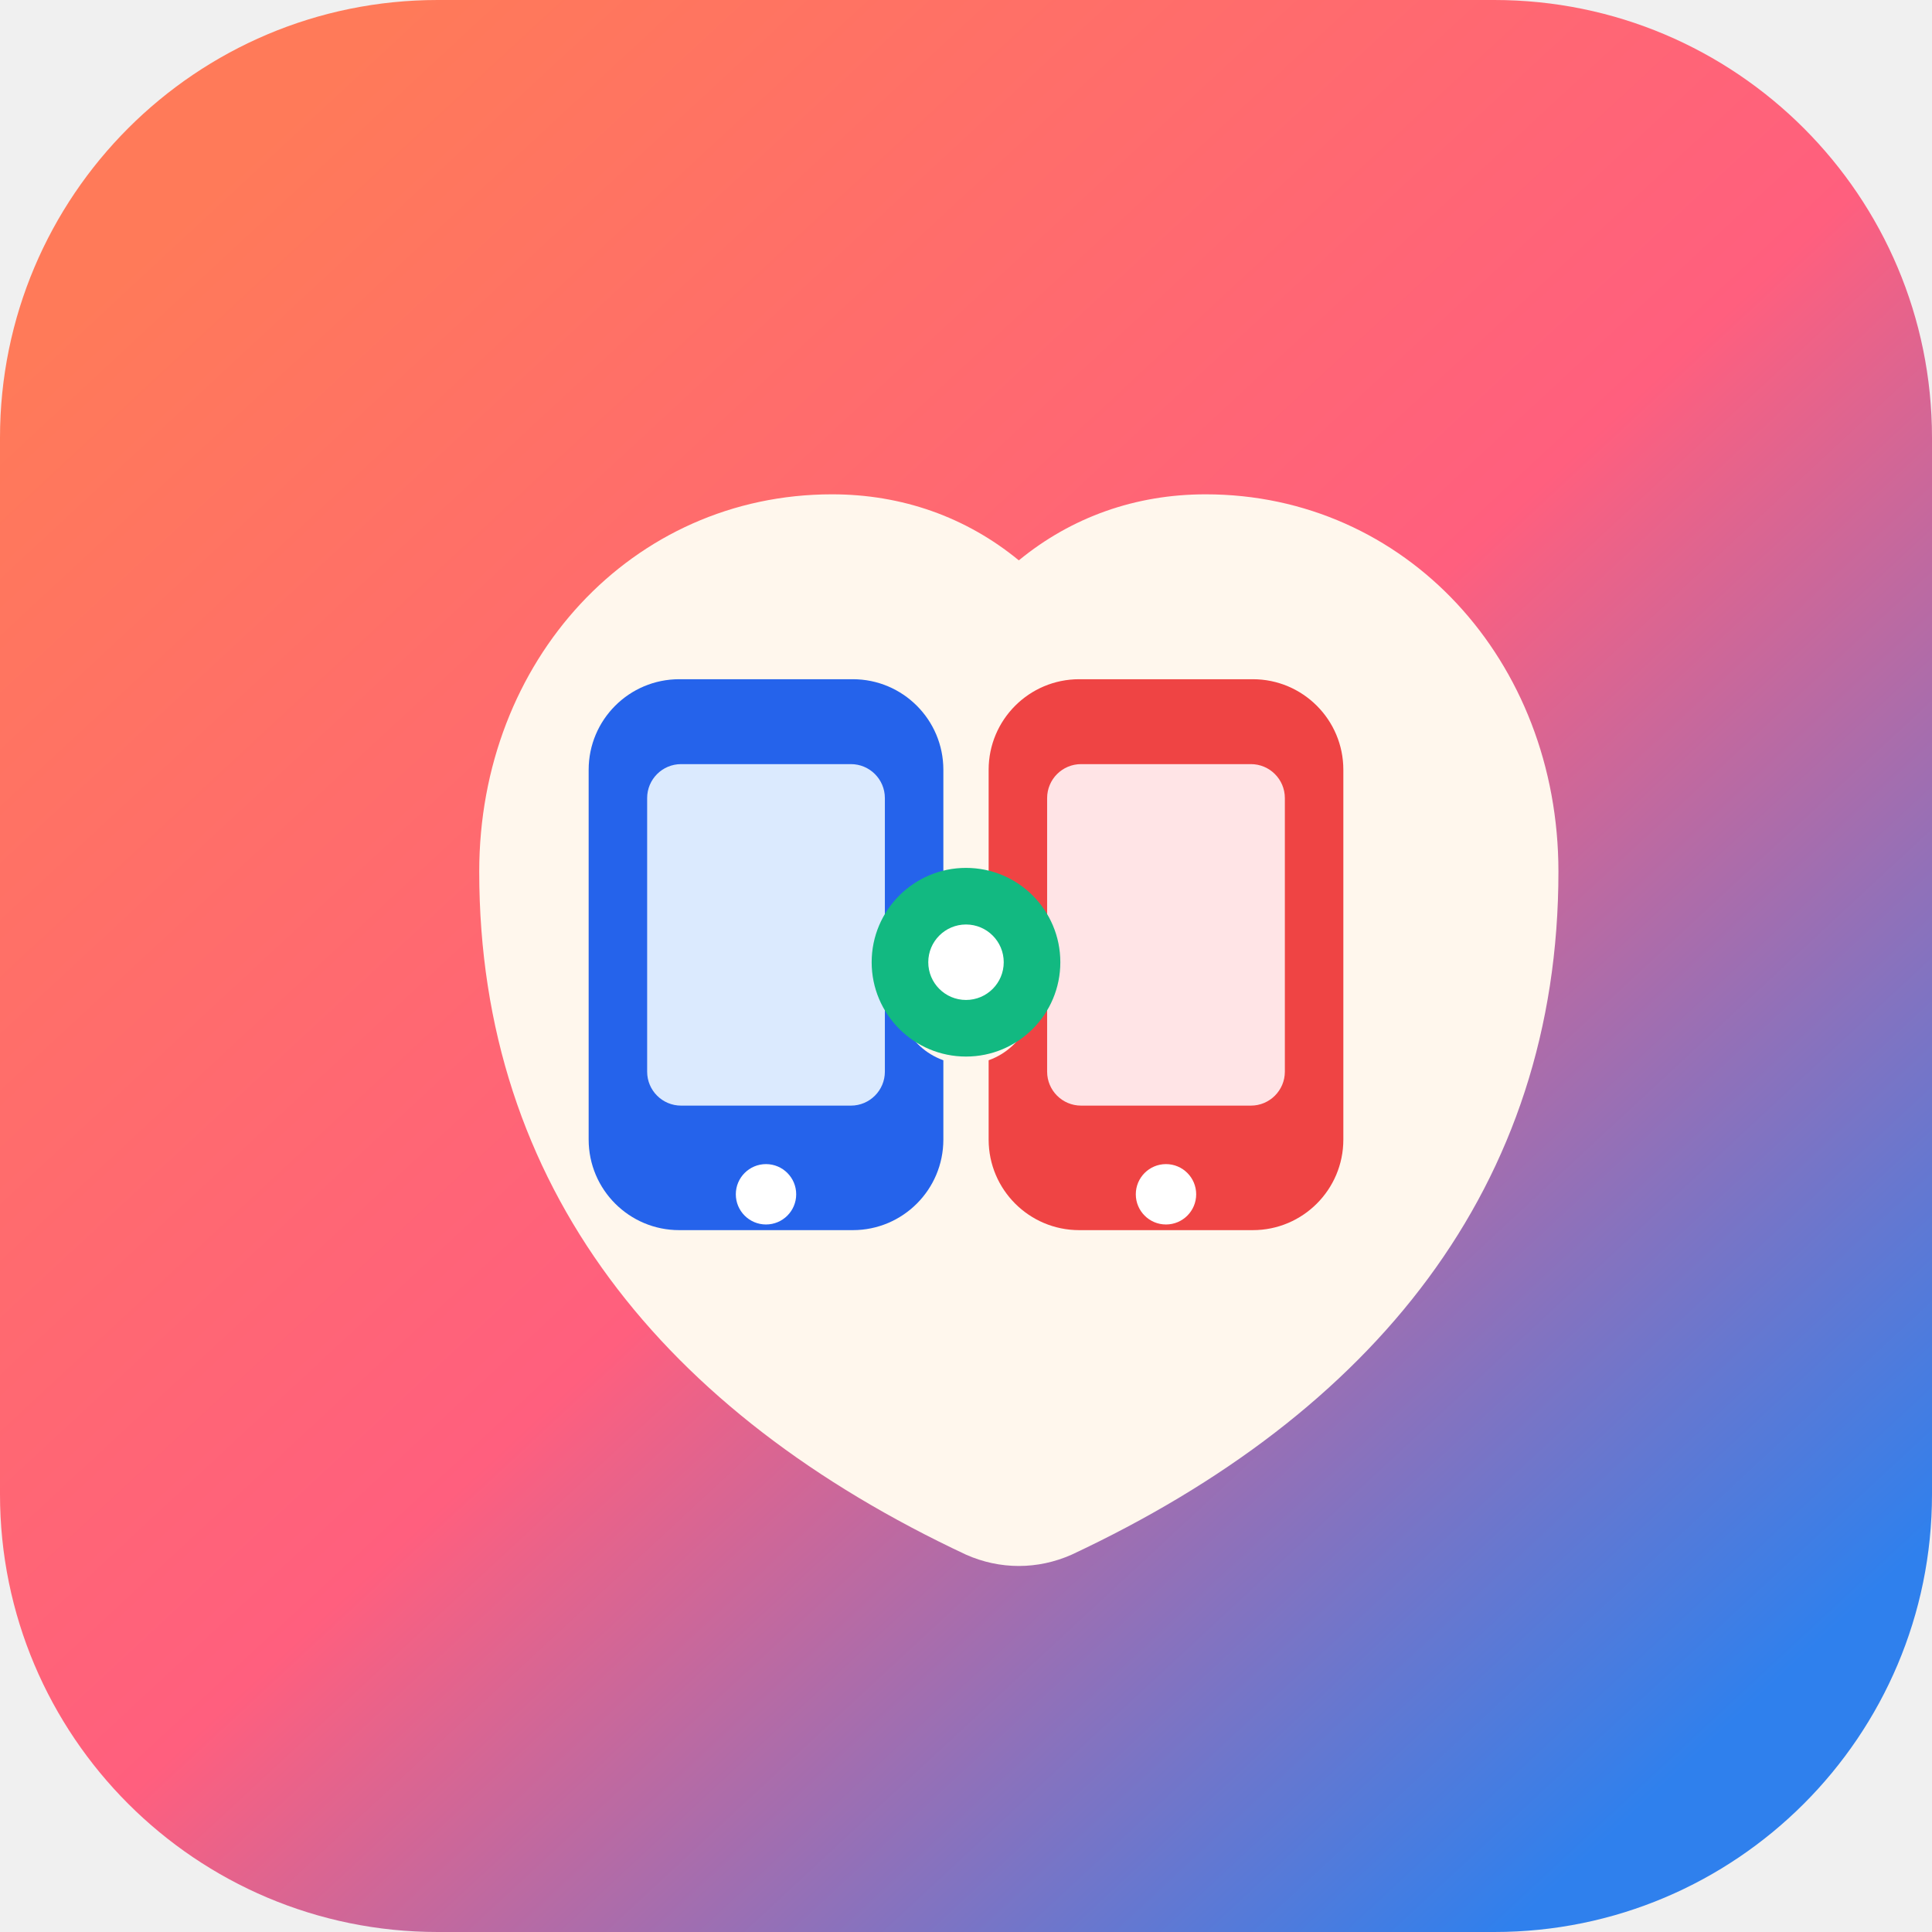
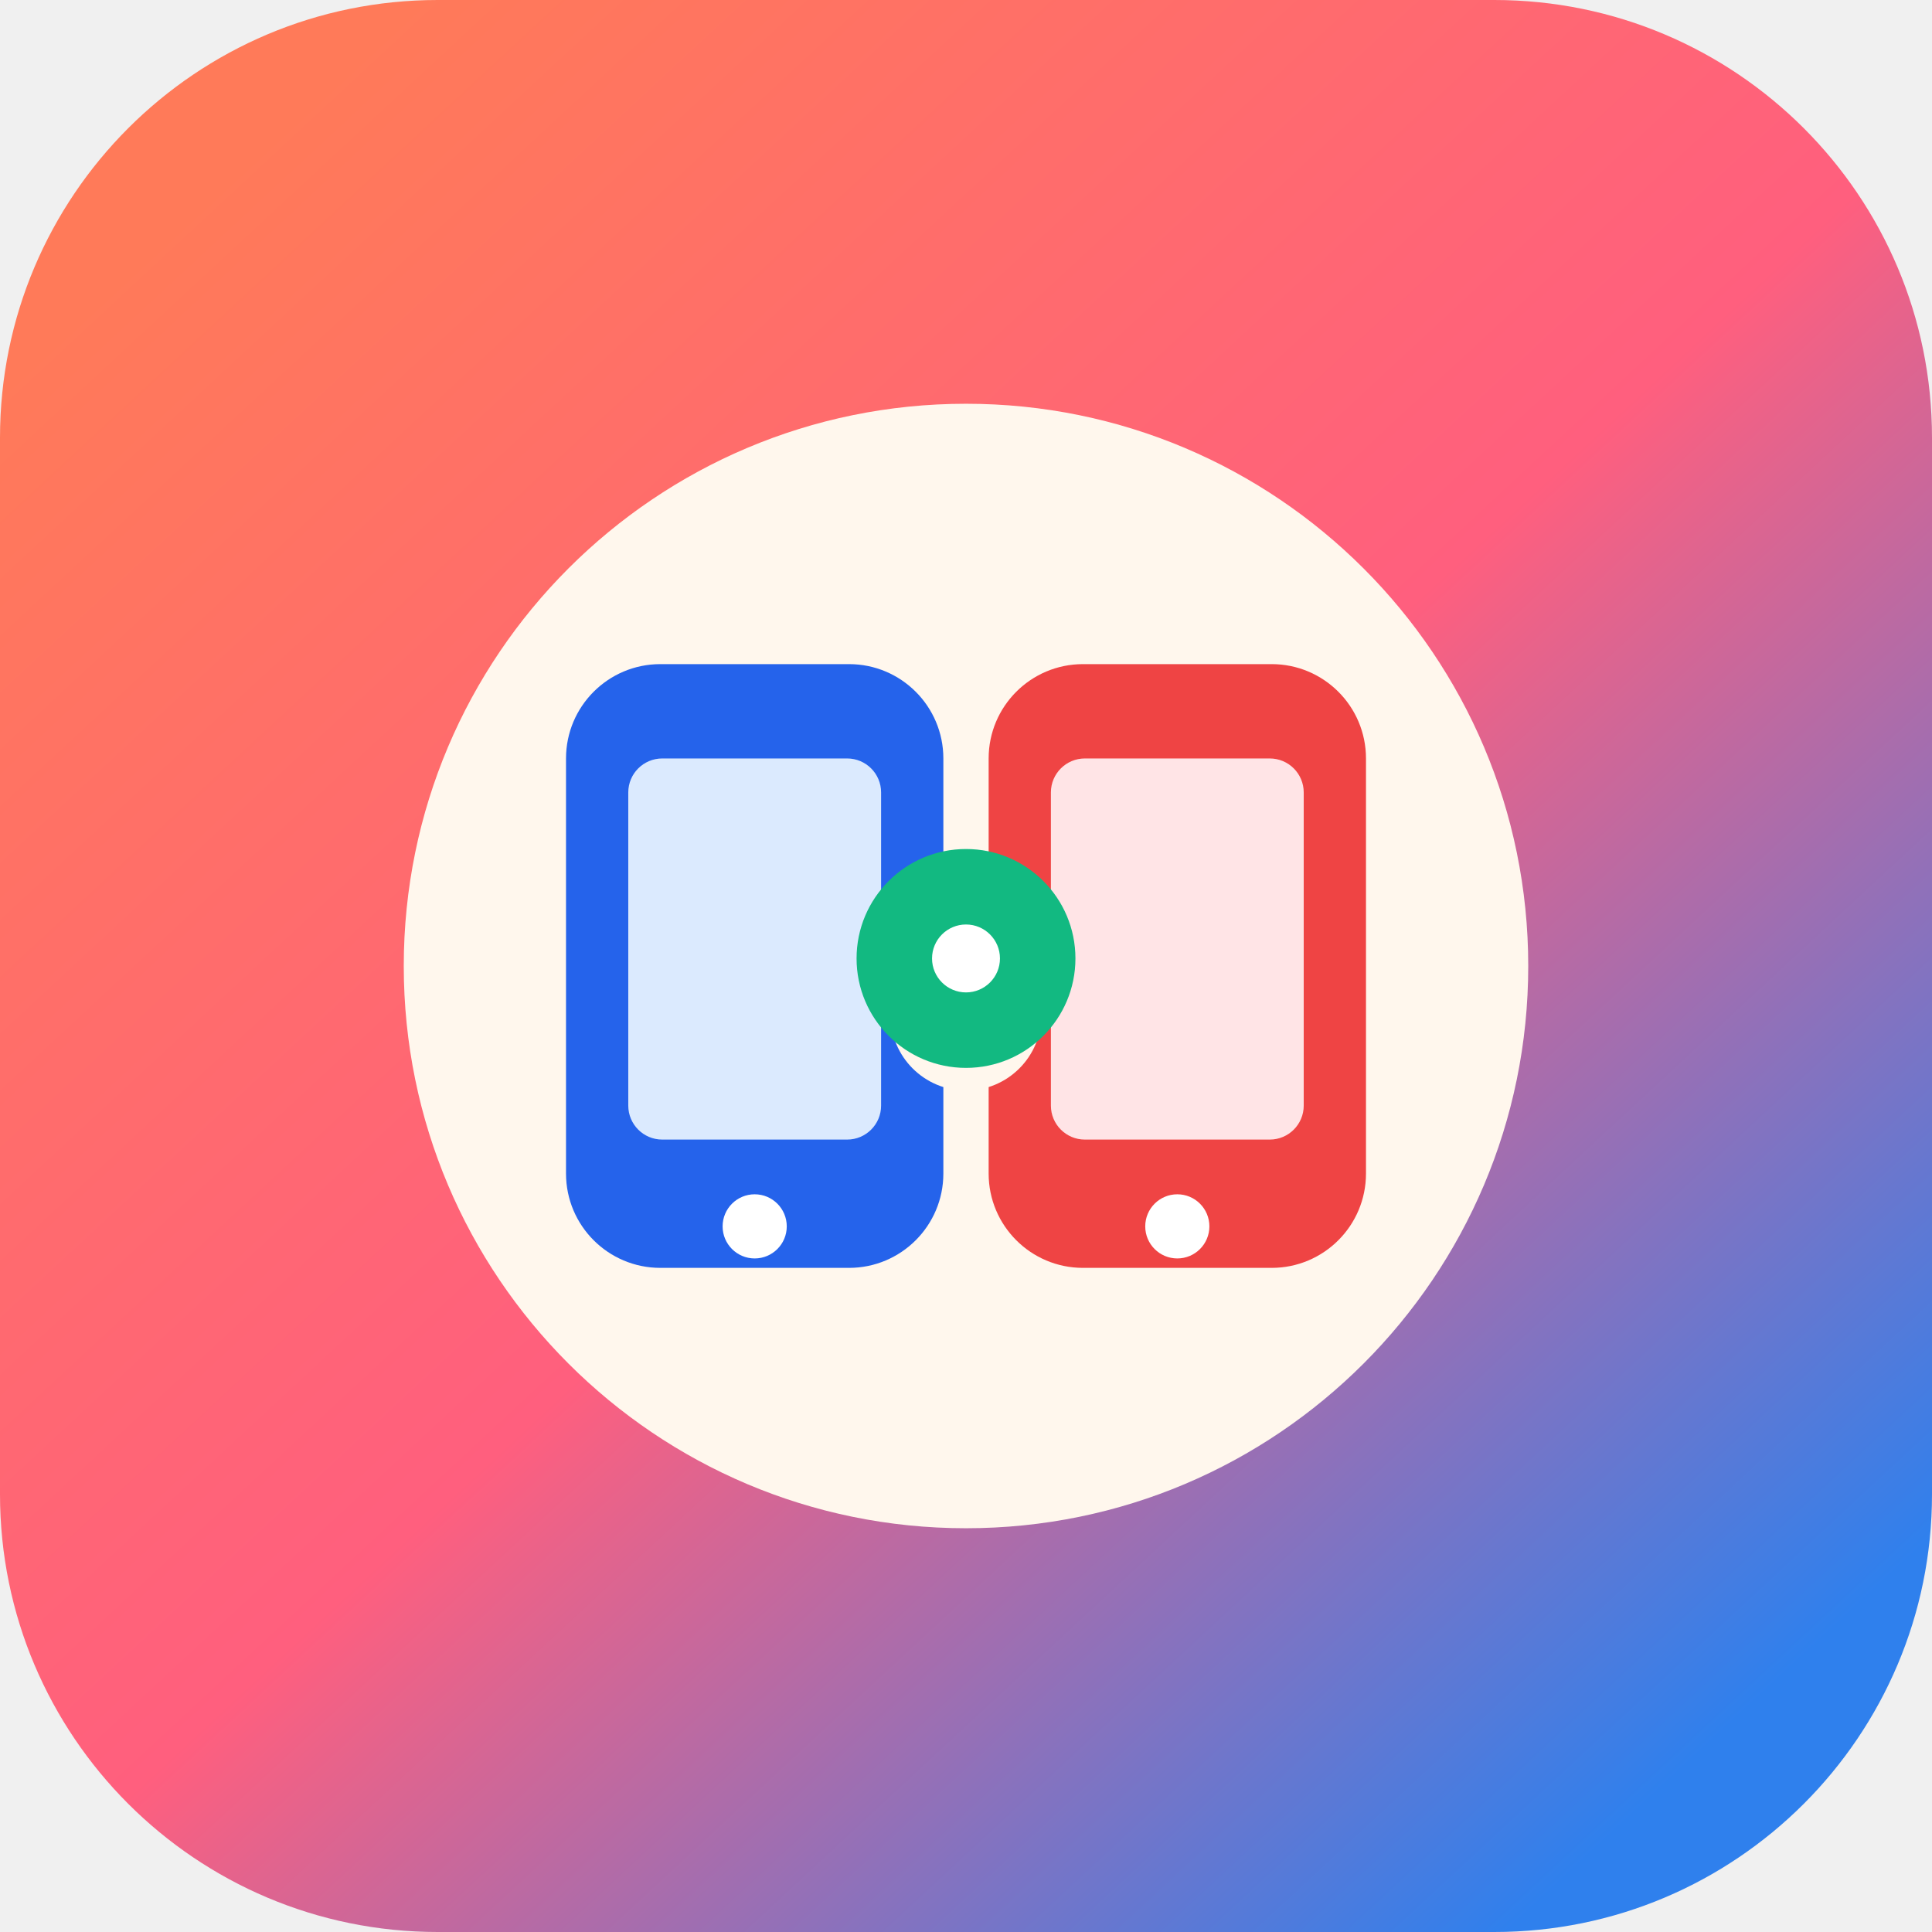
<svg xmlns="http://www.w3.org/2000/svg" viewBox="0 0 1024 1024" role="img" aria-labelledby="title desc">
  <defs>
    <linearGradient id="bg" x1="120" y1="90" x2="900" y2="930" gradientUnits="userSpaceOnUse">
      <stop offset="0" stop-color="#FF7A59" />
      <stop offset="0.52" stop-color="#FF5F7E" />
      <stop offset="1" stop-color="#2F80ED" />
    </linearGradient>
  </defs>
  <rect width="1024" height="1024" rx="232" fill="url(#bg)" />
-   <path d="M512 824C352 749 254 629 254 462c0-112 81-200 187-200 37 0 71 12 99 35 28-23 62-35 99-35 106 0 187 88 187 200 0 167-98 287-258 362-18 8-38 8-56 0Z" fill="#FFF7ED" />
-   <rect x="312" y="360" width="188" height="292" rx="48" fill="#2563EB" />
-   <rect x="524" y="360" width="188" height="292" rx="48" fill="#EF4444" />
-   <rect x="343" y="405" width="126" height="181" rx="18" fill="#DBEAFE" />
-   <rect x="555" y="405" width="126" height="181" rx="18" fill="#FFE4E6" />
-   <circle cx="406" cy="633" r="16" fill="#FFFFFF" />
-   <circle cx="618" cy="633" r="16" fill="#FFFFFF" />
-   <rect x="476" y="468" width="72" height="96" rx="36" fill="#FFF7ED" />
-   <circle cx="512" cy="510" r="50" fill="#12B981" />
-   <circle cx="512" cy="510" r="20" fill="#FFFFFF" />
+   <circle cx="512" cy="512" r="298" fill="#FFF7ED" />
+   <rect x="300" y="352" width="200" height="320" rx="50" fill="#2563EB" />
+   <rect x="524" y="352" width="200" height="320" rx="50" fill="#EF4444" />
+   <rect x="333" y="402" width="134" height="202" rx="18" fill="#DBEAFE" />
+   <rect x="557" y="402" width="134" height="202" rx="18" fill="#FFE4E6" />
+   <circle cx="400" cy="650" r="17" fill="#FFFFFF" />
+   <circle cx="624" cy="650" r="17" fill="#FFFFFF" />
+   <rect x="472" y="462" width="80" height="116" rx="40" fill="#FFF7ED" />
+   <circle cx="512" cy="508" r="58" fill="#12B981" />
+   <circle cx="512" cy="508" r="18" fill="#FFFFFF" />
</svg>
